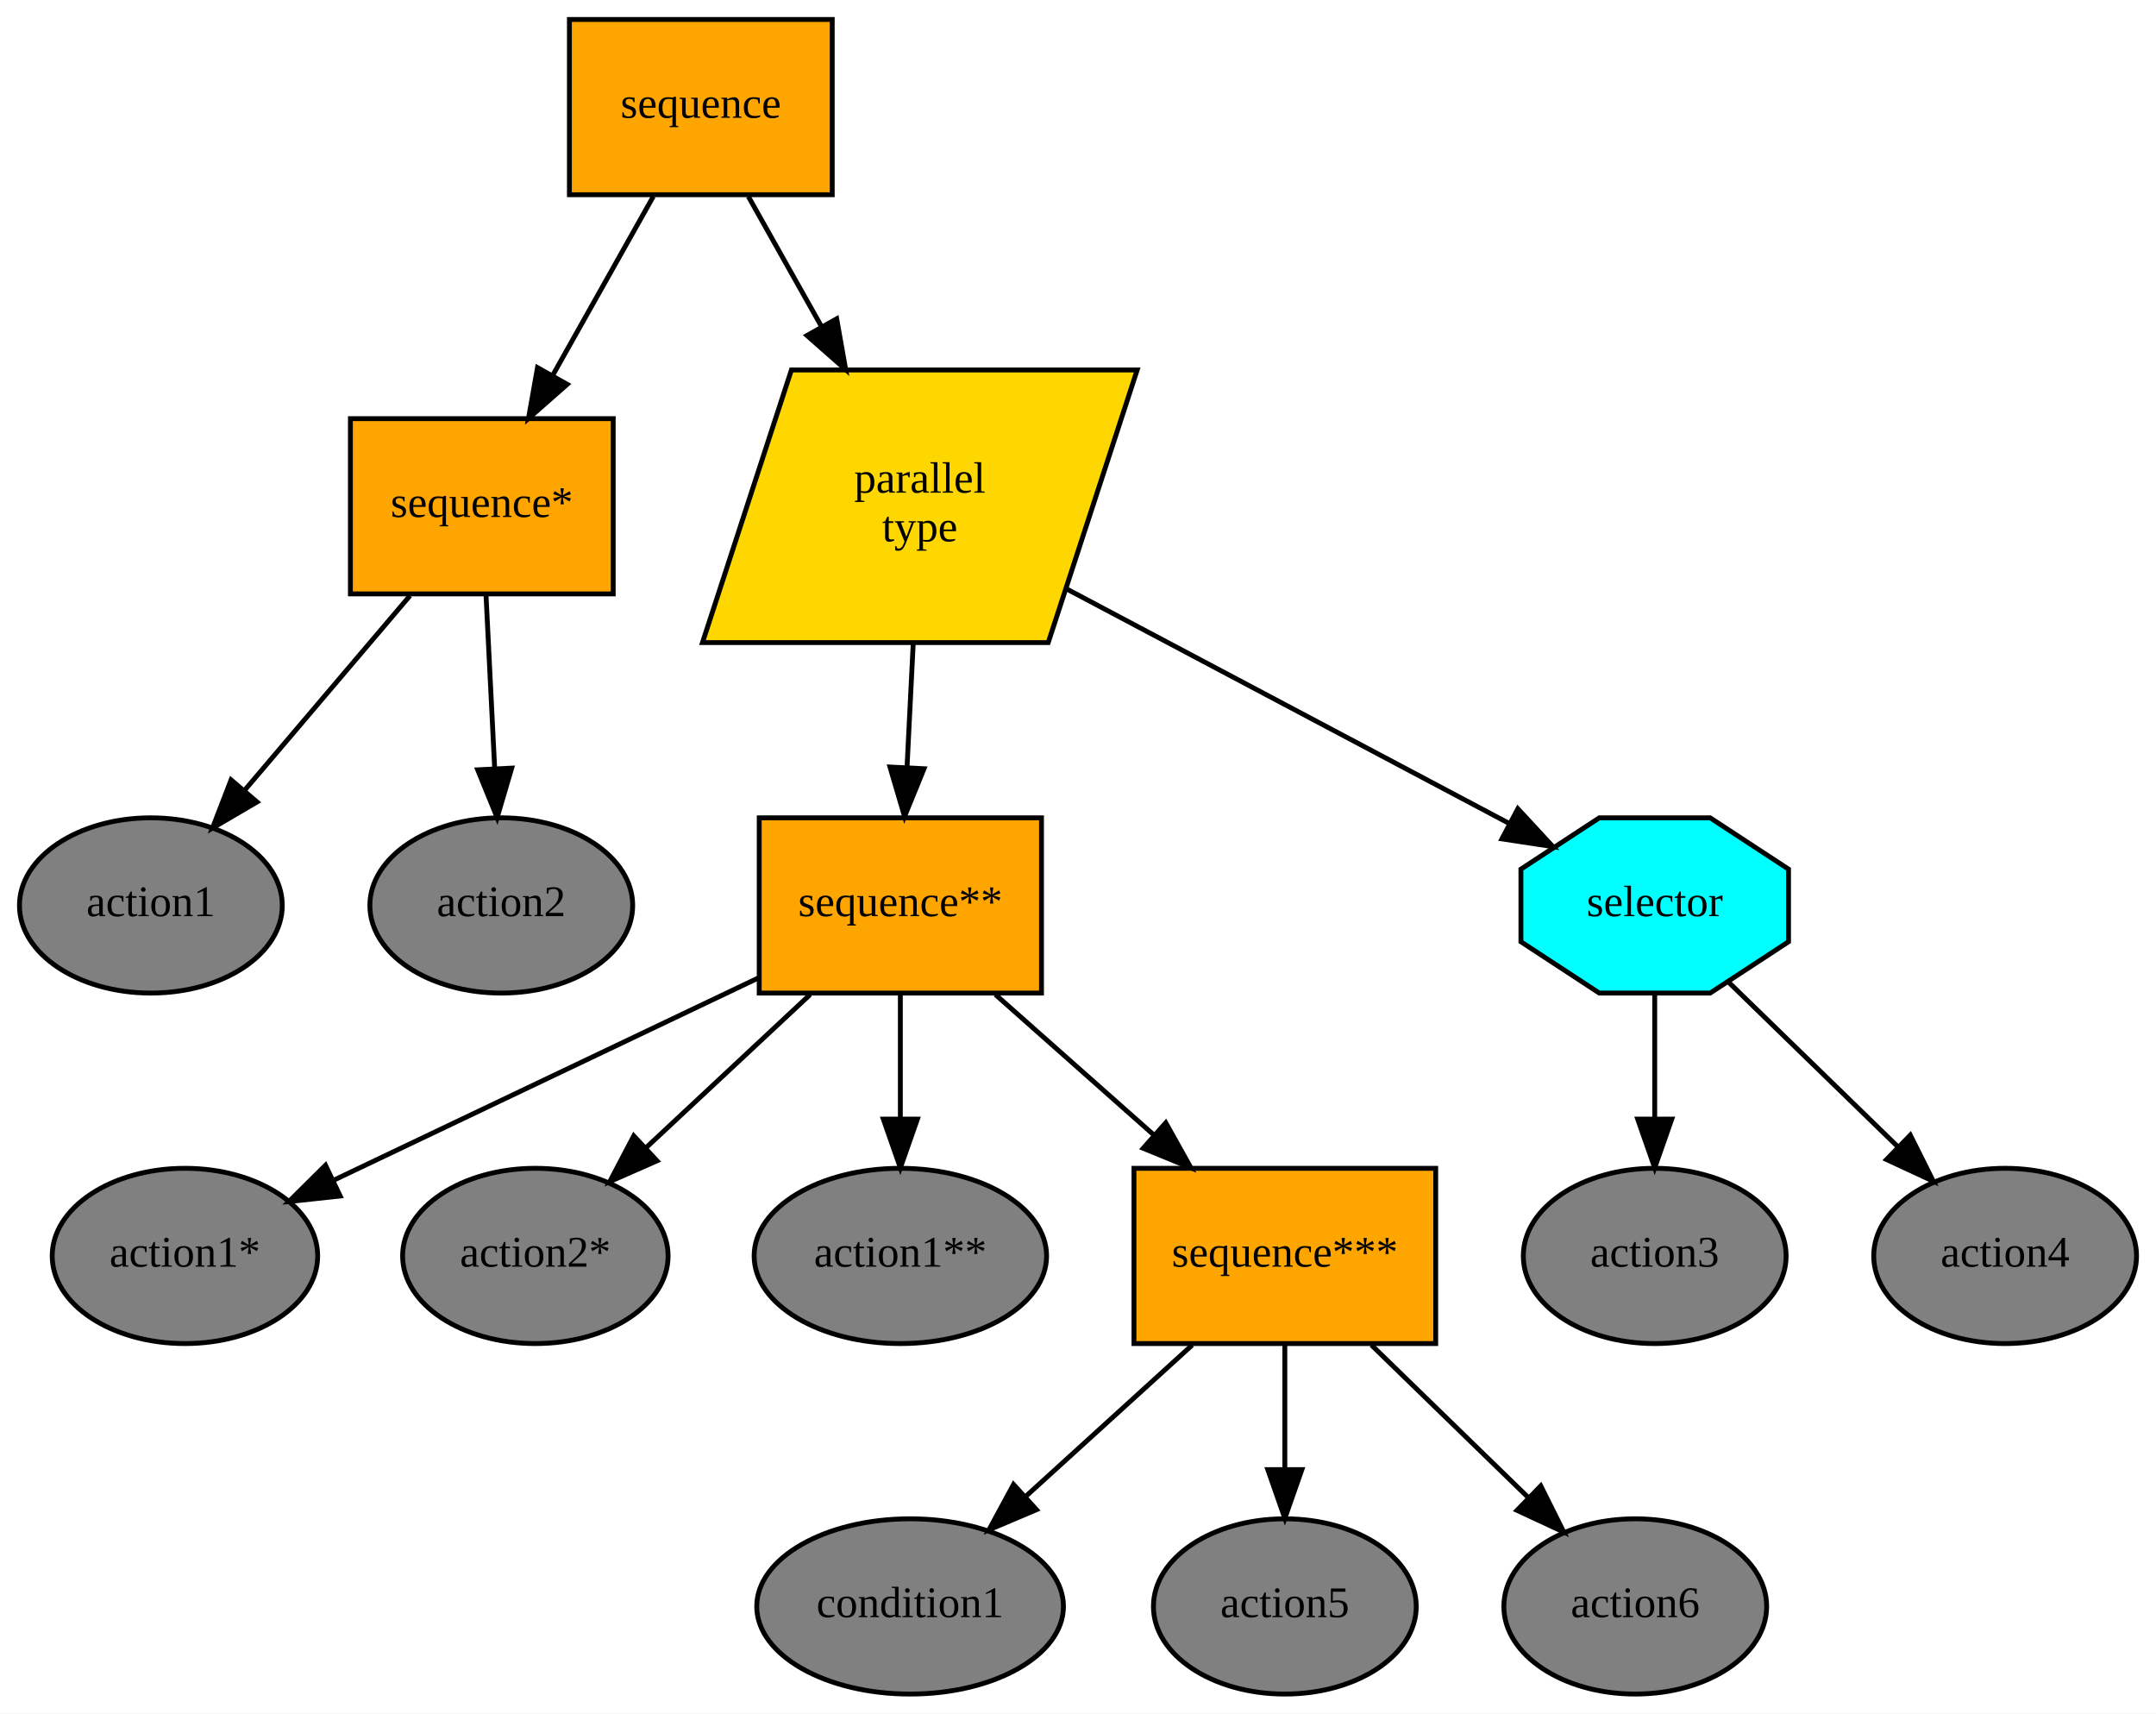
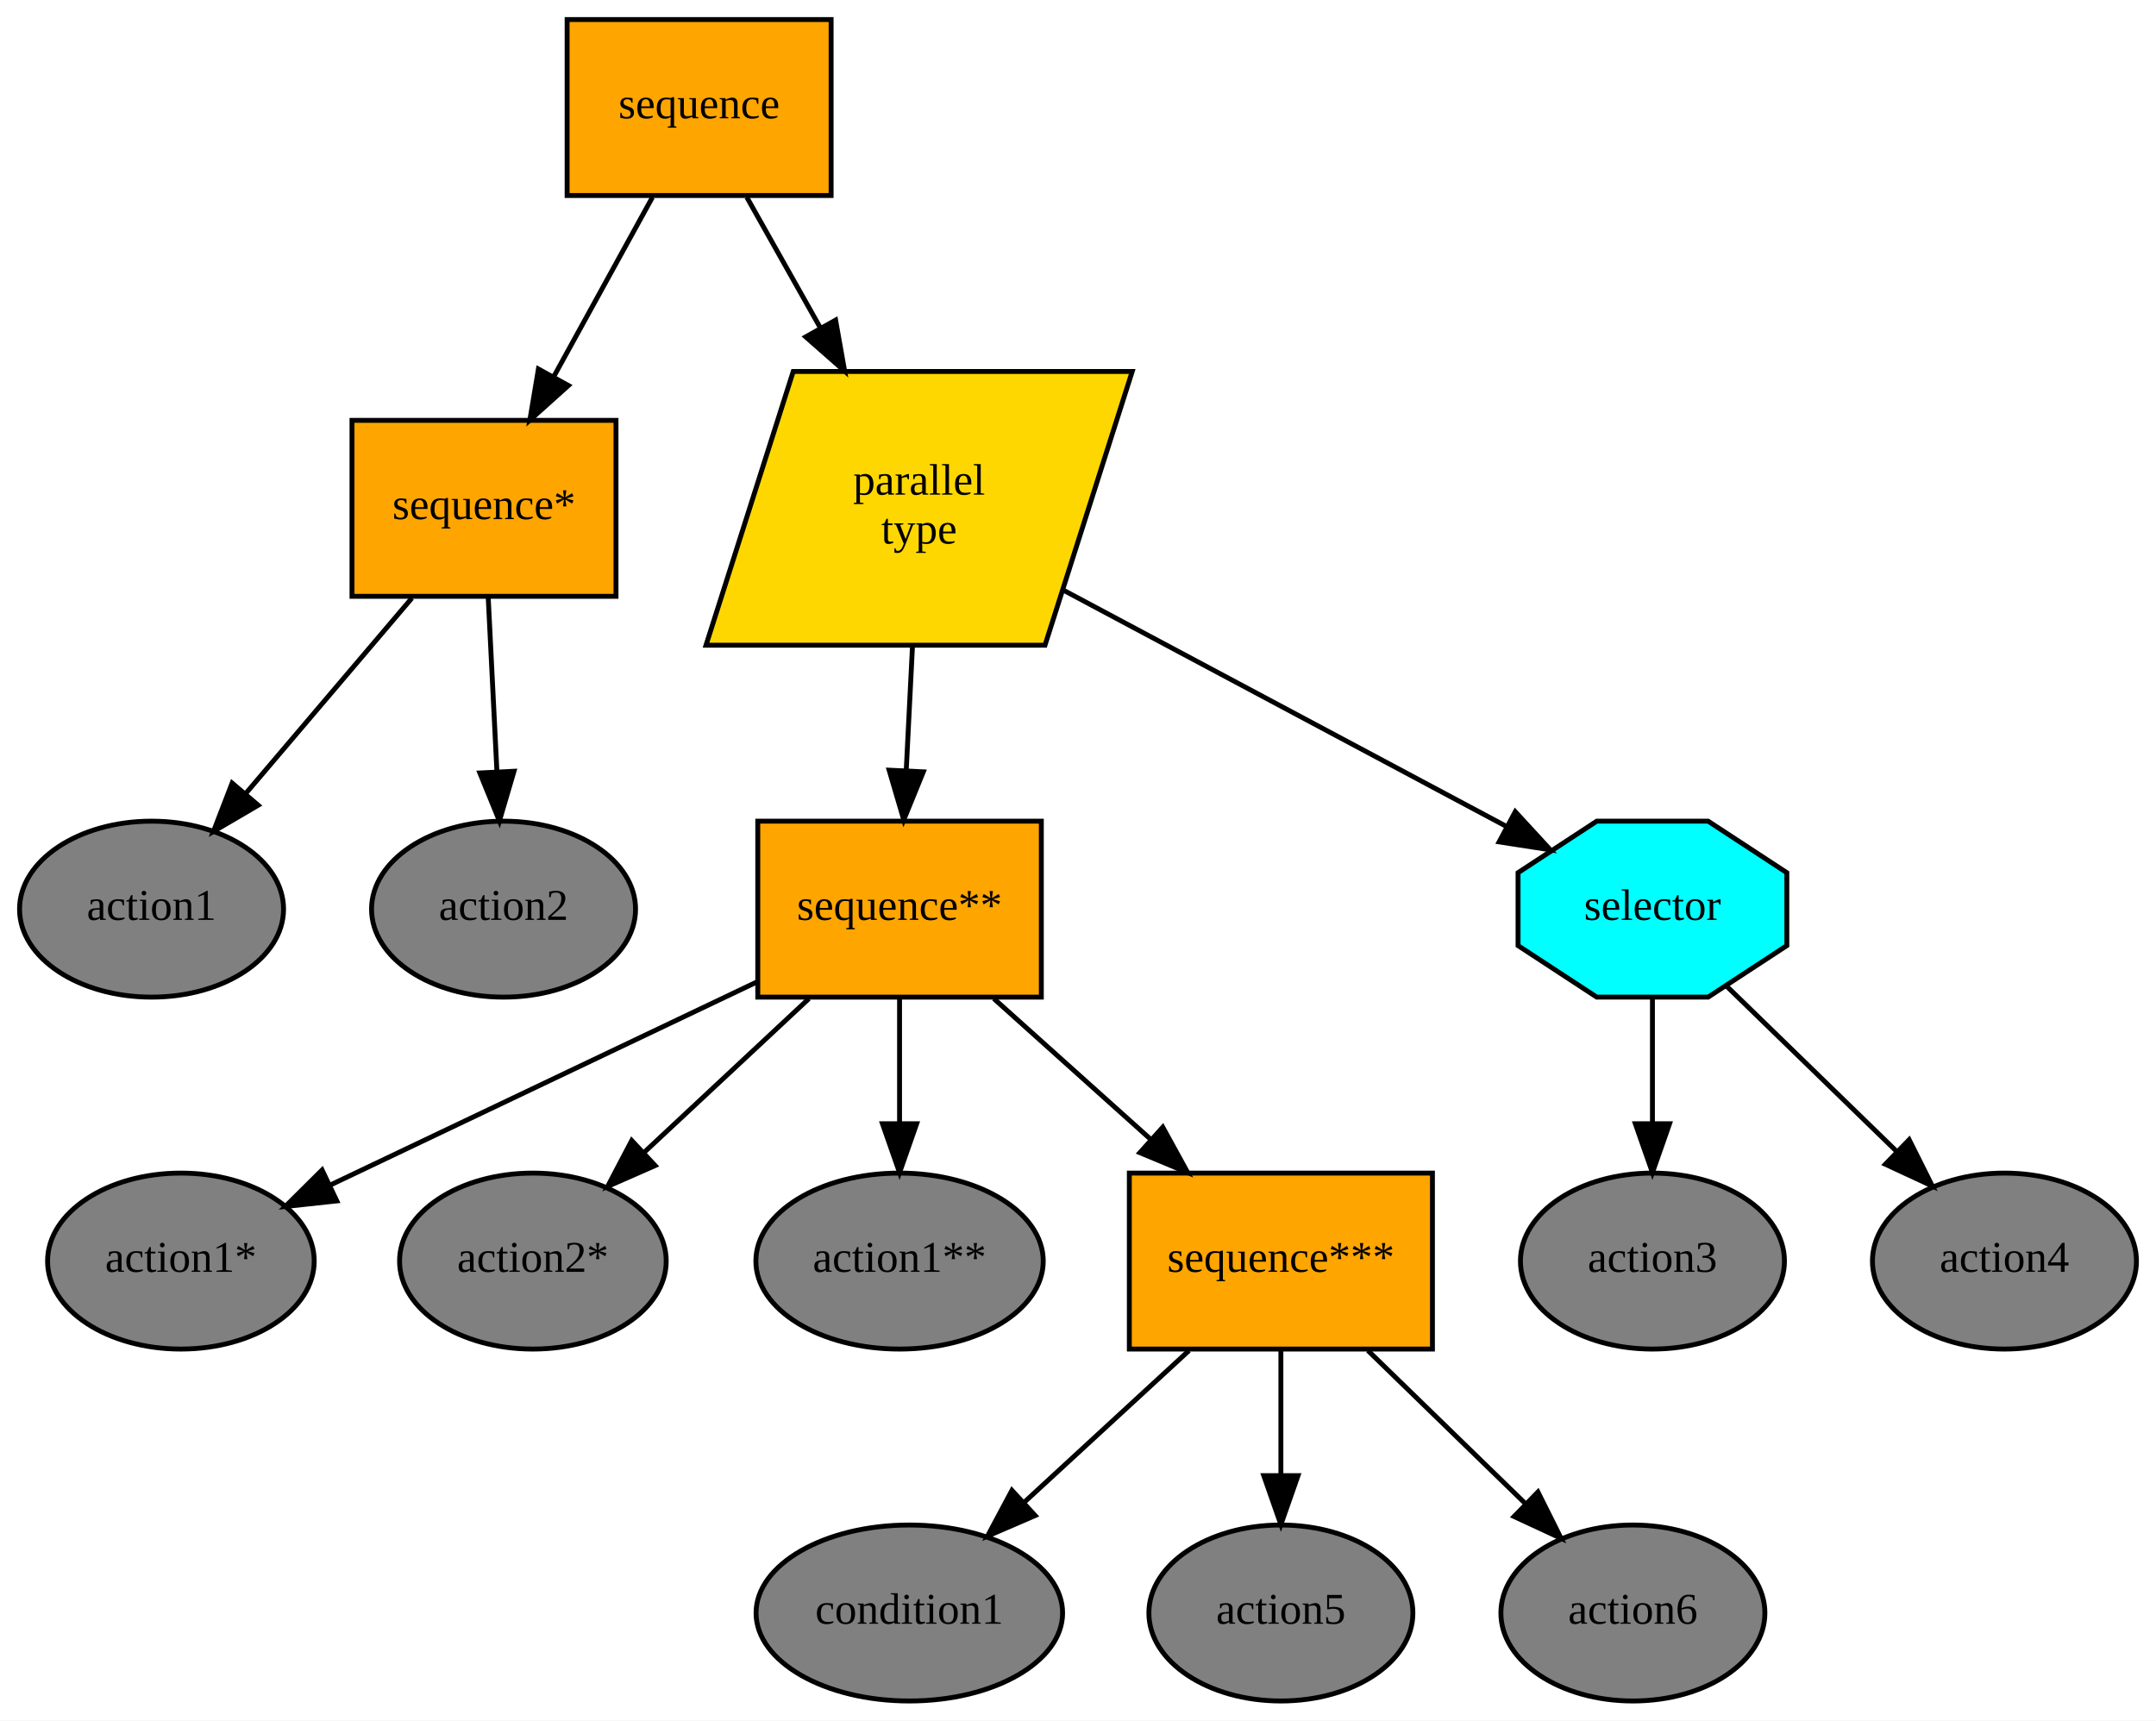
- <svg xmlns="http://www.w3.org/2000/svg" width="443pt" height="352pt" viewBox="0.00 0.00 443.00 352.00">
+ <svg xmlns="http://www.w3.org/2000/svg" width="441pt" height="352pt" viewBox="0.00 0.00 441.00 352.00">
  <g id="graph0" class="graph" transform="scale(1 1) rotate(0) translate(4 348)">
-     <polygon fill="white" stroke="none" points="-4,4 -4,-348 439,-348 439,4 -4,4" />
+     <polygon fill="white" stroke="none" points="-4,4 -4,-348 437,-348 437,4 -4,4" />
    <g id="node1" class="node">
-       <polygon fill="orange" stroke="black" points="167,-344 113,-344 113,-308 167,-308 167,-344" />
-       <text text-anchor="middle" x="140" y="-323.8" font-family="Times New Roman,serif" font-size="9.00">sequence</text>
+       <polygon fill="orange" stroke="black" points="166,-344 112,-344 112,-308 166,-308 166,-344" />
+       <text text-anchor="middle" x="139" y="-323.8" font-family="Times New Roman,serif" font-size="9.00">sequence</text>
    </g>
    <g id="node2" class="node">
      <polygon fill="orange" stroke="black" points="122,-262 68,-262 68,-226 122,-226 122,-262" />
      <text text-anchor="middle" x="95" y="-241.8" font-family="Times New Roman,serif" font-size="9.00">sequence*</text>
    </g>
    <g id="edge1" class="edge">
-       <path fill="none" stroke="black" d="M130.236,-307.641C124.18,-296.875 116.288,-282.846 109.509,-270.794" />
-       <polygon fill="black" stroke="black" points="112.544,-269.05 104.591,-262.05 106.443,-272.482 112.544,-269.05" />
+       <path fill="none" stroke="black" d="M129.45,-307.64C123.59,-296.98 115.97,-283.12 109.38,-271.15" />
+       <polygon fill="black" stroke="black" points="112.26,-269.13 104.38,-262.05 106.13,-272.5 112.26,-269.13" />
    </g>
    <g id="node5" class="node">
-       <polygon fill="gold" stroke="black" points="229.661,-272 158.615,-272 140.339,-216 211.385,-216 229.661,-272" />
-       <text text-anchor="middle" x="185" y="-246.8" font-family="Times New Roman,serif" font-size="9.00">parallel</text>
-       <text text-anchor="middle" x="185" y="-236.8" font-family="Times New Roman,serif" font-size="9.00">type</text>
+       <polygon fill="gold" stroke="black" points="227.59,-272 158.25,-272 140.41,-216 209.75,-216 227.59,-272" />
+       <text text-anchor="middle" x="184" y="-246.8" font-family="Times New Roman,serif" font-size="9.00">parallel</text>
+       <text text-anchor="middle" x="184" y="-236.8" font-family="Times New Roman,serif" font-size="9.00">type</text>
    </g>
    <g id="edge4" class="edge">
-       <path fill="none" stroke="black" d="M149.764,-307.641C154.191,-299.771 159.599,-290.157 164.837,-280.846" />
-       <polygon fill="black" stroke="black" points="167.916,-282.511 169.768,-272.079 161.815,-279.079 167.916,-282.511" />
+       <path fill="none" stroke="black" d="M148.76,-307.64C153.19,-299.77 158.6,-290.16 163.84,-280.85" />
+       <polygon fill="black" stroke="black" points="166.92,-282.51 168.77,-272.08 160.81,-279.08 166.92,-282.51" />
    </g>
    <g id="node3" class="node">
      <ellipse fill="gray" stroke="black" cx="27" cy="-162" rx="27" ry="18" />
      <text text-anchor="middle" x="27" y="-159.8" font-family="Times New Roman,serif" font-size="9.00">action1</text>
    </g>
    <g id="edge2" class="edge">
-       <path fill="none" stroke="black" d="M80.245,-225.641C70.312,-213.955 57.111,-198.425 46.339,-185.752" />
-       <polygon fill="black" stroke="black" points="48.813,-183.258 39.669,-177.905 43.479,-187.791 48.813,-183.258" />
+       <path fill="none" stroke="black" d="M80.25,-225.64C70.31,-213.96 57.11,-198.42 46.34,-185.75" />
+       <polygon fill="black" stroke="black" points="48.81,-183.26 39.67,-177.91 43.48,-187.79 48.81,-183.26" />
    </g>
    <g id="node4" class="node">
      <ellipse fill="gray" stroke="black" cx="99" cy="-162" rx="27" ry="18" />
      <text text-anchor="middle" x="99" y="-159.8" font-family="Times New Roman,serif" font-size="9.00">action2</text>
    </g>
    <g id="edge3" class="edge">
-       <path fill="none" stroke="black" d="M95.868,-225.641C96.385,-215.297 97.053,-201.941 97.639,-190.221" />
-       <polygon fill="black" stroke="black" points="101.144,-190.212 98.147,-180.05 94.152,-189.863 101.144,-190.212" />
+       <path fill="none" stroke="black" d="M95.87,-225.64C96.39,-215.3 97.05,-201.94 97.64,-190.22" />
+       <polygon fill="black" stroke="black" points="101.14,-190.21 98.15,-180.05 94.15,-189.86 101.14,-190.21" />
    </g>
    <g id="node6" class="node">
-       <polygon fill="orange" stroke="black" points="210,-180 152,-180 152,-144 210,-144 210,-180" />
-       <text text-anchor="middle" x="181" y="-159.8" font-family="Times New Roman,serif" font-size="9.00">sequence**</text>
+       <polygon fill="orange" stroke="black" points="209,-180 151,-180 151,-144 209,-144 209,-180" />
+       <text text-anchor="middle" x="180" y="-159.8" font-family="Times New Roman,serif" font-size="9.00">sequence**</text>
    </g>
    <g id="edge5" class="edge">
-       <path fill="none" stroke="black" d="M183.646,-215.916C183.236,-207.721 182.786,-198.716 182.375,-190.495" />
-       <polygon fill="black" stroke="black" points="185.859,-190.085 181.864,-180.273 178.867,-190.435 185.859,-190.085" />
+       <path fill="none" stroke="black" d="M182.65,-215.92C182.24,-207.72 181.79,-198.72 181.37,-190.49" />
+       <polygon fill="black" stroke="black" points="184.86,-190.09 180.86,-180.27 177.87,-190.43 184.86,-190.09" />
    </g>
    <g id="node14" class="node">
-       <polygon fill="cyan" stroke="black" points="363.493,-154.544 363.493,-169.456 347.388,-180 324.612,-180 308.507,-169.456 308.507,-154.544 324.612,-144 347.388,-144 363.493,-154.544" />
-       <text text-anchor="middle" x="336" y="-159.8" font-family="Times New Roman,serif" font-size="9.00">selector</text>
+       <polygon fill="cyan" stroke="black" points="361.49,-154.54 361.49,-169.46 345.39,-180 322.61,-180 306.51,-169.46 306.51,-154.54 322.61,-144 345.39,-144 361.49,-154.54" />
+       <text text-anchor="middle" x="334" y="-159.8" font-family="Times New Roman,serif" font-size="9.00">selector</text>
    </g>
    <g id="edge13" class="edge">
-       <path fill="none" stroke="black" d="M215.194,-227.003C241.563,-213.033 279.631,-192.865 305.955,-178.918" />
-       <polygon fill="black" stroke="black" points="307.881,-181.859 315.078,-174.084 304.603,-175.673 307.881,-181.859" />
+       <path fill="none" stroke="black" d="M213.64,-227.19C239.79,-213.24 277.75,-193 304.01,-178.99" />
+       <polygon fill="black" stroke="black" points="305.94,-181.93 313.11,-174.14 302.64,-175.76 305.94,-181.93" />
    </g>
    <g id="node7" class="node">
-       <ellipse fill="gray" stroke="black" cx="34" cy="-90" rx="27.272" ry="18" />
-       <text text-anchor="middle" x="34" y="-87.8" font-family="Times New Roman,serif" font-size="9.00">action1*</text>
+       <ellipse fill="gray" stroke="black" cx="33" cy="-90" rx="27.27" ry="18" />
+       <text text-anchor="middle" x="33" y="-87.8" font-family="Times New Roman,serif" font-size="9.00">action1*</text>
    </g>
    <g id="edge6" class="edge">
-       <path fill="none" stroke="black" d="M151.958,-147.17C126.732,-135.158 90.314,-117.816 64.632,-105.587" />
-       <polygon fill="black" stroke="black" points="65.894,-102.311 55.36,-101.172 62.884,-108.631 65.894,-102.311" />
+       <path fill="none" stroke="black" d="M150.96,-147.17C125.73,-135.16 89.31,-117.82 63.63,-105.59" />
+       <polygon fill="black" stroke="black" points="64.89,-102.31 54.36,-101.17 61.88,-108.63 64.89,-102.31" />
    </g>
    <g id="node8" class="node">
-       <ellipse fill="gray" stroke="black" cx="106" cy="-90" rx="27.272" ry="18" />
-       <text text-anchor="middle" x="106" y="-87.8" font-family="Times New Roman,serif" font-size="9.00">action2*</text>
+       <ellipse fill="gray" stroke="black" cx="105" cy="-90" rx="27.27" ry="18" />
+       <text text-anchor="middle" x="105" y="-87.8" font-family="Times New Roman,serif" font-size="9.00">action2*</text>
    </g>
    <g id="edge7" class="edge">
-       <path fill="none" stroke="black" d="M162.461,-143.697C152.268,-134.184 139.54,-122.304 128.749,-112.233" />
-       <polygon fill="black" stroke="black" points="130.998,-109.543 121.299,-105.279 126.221,-114.661 130.998,-109.543" />
+       <path fill="none" stroke="black" d="M161.46,-143.7C151.27,-134.18 138.54,-122.3 127.75,-112.23" />
+       <polygon fill="black" stroke="black" points="130,-109.54 120.3,-105.28 125.22,-114.66 130,-109.54" />
    </g>
    <g id="node9" class="node">
-       <ellipse fill="gray" stroke="black" cx="181" cy="-90" rx="30.044" ry="18" />
-       <text text-anchor="middle" x="181" y="-87.8" font-family="Times New Roman,serif" font-size="9.00">action1**</text>
+       <ellipse fill="gray" stroke="black" cx="180" cy="-90" rx="29.39" ry="18" />
+       <text text-anchor="middle" x="180" y="-87.8" font-family="Times New Roman,serif" font-size="9.00">action1**</text>
    </g>
    <g id="edge8" class="edge">
-       <path fill="none" stroke="black" d="M181,-143.697C181,-135.983 181,-126.712 181,-118.112" />
-       <polygon fill="black" stroke="black" points="184.5,-118.104 181,-108.104 177.5,-118.104 184.5,-118.104" />
+       <path fill="none" stroke="black" d="M180,-143.7C180,-135.98 180,-126.71 180,-118.11" />
+       <polygon fill="black" stroke="black" points="183.5,-118.1 180,-108.1 176.5,-118.1 183.5,-118.1" />
    </g>
    <g id="node10" class="node">
-       <polygon fill="orange" stroke="black" points="291,-108 229,-108 229,-72 291,-72 291,-108" />
-       <text text-anchor="middle" x="260" y="-87.8" font-family="Times New Roman,serif" font-size="9.00">sequence***</text>
+       <polygon fill="orange" stroke="black" points="289,-108 227,-108 227,-72 289,-72 289,-108" />
+       <text text-anchor="middle" x="258" y="-87.8" font-family="Times New Roman,serif" font-size="9.00">sequence***</text>
    </g>
    <g id="edge9" class="edge">
-       <path fill="none" stroke="black" d="M200.528,-143.697C210.382,-134.965 222.486,-124.24 233.196,-114.75" />
-       <polygon fill="black" stroke="black" points="235.533,-117.356 240.697,-108.104 230.891,-112.117 235.533,-117.356" />
+       <path fill="none" stroke="black" d="M199.28,-143.7C208.92,-135.05 220.73,-124.45 231.23,-115.03" />
+       <polygon fill="black" stroke="black" points="233.84,-117.39 238.94,-108.1 229.16,-112.18 233.84,-117.39" />
    </g>
    <g id="node11" class="node">
-       <ellipse fill="gray" stroke="black" cx="183" cy="-18" rx="31.51" ry="18" />
-       <text text-anchor="middle" x="183" y="-15.8" font-family="Times New Roman,serif" font-size="9.00">condition1</text>
+       <ellipse fill="gray" stroke="black" cx="182" cy="-18" rx="31.35" ry="18" />
+       <text text-anchor="middle" x="182" y="-15.8" font-family="Times New Roman,serif" font-size="9.00">condition1</text>
    </g>
    <g id="edge10" class="edge">
-       <path fill="none" stroke="black" d="M240.966,-71.697C230.645,-62.314 217.792,-50.629 206.812,-40.648" />
-       <polygon fill="black" stroke="black" points="208.966,-37.875 199.212,-33.738 204.257,-43.055 208.966,-37.875" />
+       <path fill="none" stroke="black" d="M239.21,-71.7C229.03,-62.31 216.34,-50.63 205.5,-40.65" />
+       <polygon fill="black" stroke="black" points="207.73,-37.94 198,-33.74 202.99,-43.09 207.73,-37.94" />
    </g>
    <g id="node12" class="node">
-       <ellipse fill="gray" stroke="black" cx="260" cy="-18" rx="27" ry="18" />
-       <text text-anchor="middle" x="260" y="-15.8" font-family="Times New Roman,serif" font-size="9.00">action5</text>
+       <ellipse fill="gray" stroke="black" cx="258" cy="-18" rx="27" ry="18" />
+       <text text-anchor="middle" x="258" y="-15.8" font-family="Times New Roman,serif" font-size="9.00">action5</text>
    </g>
    <g id="edge11" class="edge">
-       <path fill="none" stroke="black" d="M260,-71.697C260,-63.983 260,-54.712 260,-46.112" />
-       <polygon fill="black" stroke="black" points="263.5,-46.104 260,-36.104 256.5,-46.104 263.5,-46.104" />
+       <path fill="none" stroke="black" d="M258,-71.7C258,-63.98 258,-54.71 258,-46.11" />
+       <polygon fill="black" stroke="black" points="261.5,-46.1 258,-36.1 254.5,-46.1 261.5,-46.1" />
    </g>
    <g id="node13" class="node">
-       <ellipse fill="gray" stroke="black" cx="332" cy="-18" rx="27" ry="18" />
-       <text text-anchor="middle" x="332" y="-15.8" font-family="Times New Roman,serif" font-size="9.00">action6</text>
+       <ellipse fill="gray" stroke="black" cx="330" cy="-18" rx="27" ry="18" />
+       <text text-anchor="middle" x="330" y="-15.8" font-family="Times New Roman,serif" font-size="9.00">action6</text>
    </g>
    <g id="edge12" class="edge">
-       <path fill="none" stroke="black" d="M277.798,-71.697C287.488,-62.276 299.565,-50.534 309.858,-40.526" />
-       <polygon fill="black" stroke="black" points="312.583,-42.759 317.313,-33.279 307.703,-37.74 312.583,-42.759" />
+       <path fill="none" stroke="black" d="M275.8,-71.7C285.49,-62.28 297.56,-50.53 307.86,-40.53" />
+       <polygon fill="black" stroke="black" points="310.58,-42.76 315.31,-33.28 305.7,-37.74 310.58,-42.76" />
    </g>
    <g id="node15" class="node">
-       <ellipse fill="gray" stroke="black" cx="336" cy="-90" rx="27" ry="18" />
-       <text text-anchor="middle" x="336" y="-87.8" font-family="Times New Roman,serif" font-size="9.00">action3</text>
+       <ellipse fill="gray" stroke="black" cx="334" cy="-90" rx="27" ry="18" />
+       <text text-anchor="middle" x="334" y="-87.8" font-family="Times New Roman,serif" font-size="9.00">action3</text>
    </g>
    <g id="edge14" class="edge">
-       <path fill="none" stroke="black" d="M336,-143.697C336,-135.983 336,-126.712 336,-118.112" />
-       <polygon fill="black" stroke="black" points="339.5,-118.104 336,-108.104 332.5,-118.104 339.5,-118.104" />
+       <path fill="none" stroke="black" d="M334,-143.7C334,-135.98 334,-126.71 334,-118.11" />
+       <polygon fill="black" stroke="black" points="337.5,-118.1 334,-108.1 330.5,-118.1 337.5,-118.1" />
    </g>
    <g id="node16" class="node">
-       <ellipse fill="gray" stroke="black" cx="408" cy="-90" rx="27" ry="18" />
-       <text text-anchor="middle" x="408" y="-87.8" font-family="Times New Roman,serif" font-size="9.00">action4</text>
+       <ellipse fill="gray" stroke="black" cx="406" cy="-90" rx="27" ry="18" />
+       <text text-anchor="middle" x="406" y="-87.8" font-family="Times New Roman,serif" font-size="9.00">action4</text>
    </g>
    <g id="edge15" class="edge">
-       <path fill="none" stroke="black" d="M351.269,-146.155C361.331,-136.372 374.67,-123.404 385.886,-112.5" />
-       <polygon fill="black" stroke="black" points="388.515,-114.825 393.245,-105.345 383.635,-109.806 388.515,-114.825" />
+       <path fill="none" stroke="black" d="M349.27,-146.15C359.33,-136.37 372.67,-123.4 383.89,-112.5" />
+       <polygon fill="black" stroke="black" points="386.51,-114.83 391.25,-105.35 381.64,-109.81 386.51,-114.83" />
    </g>
  </g>
</svg>
